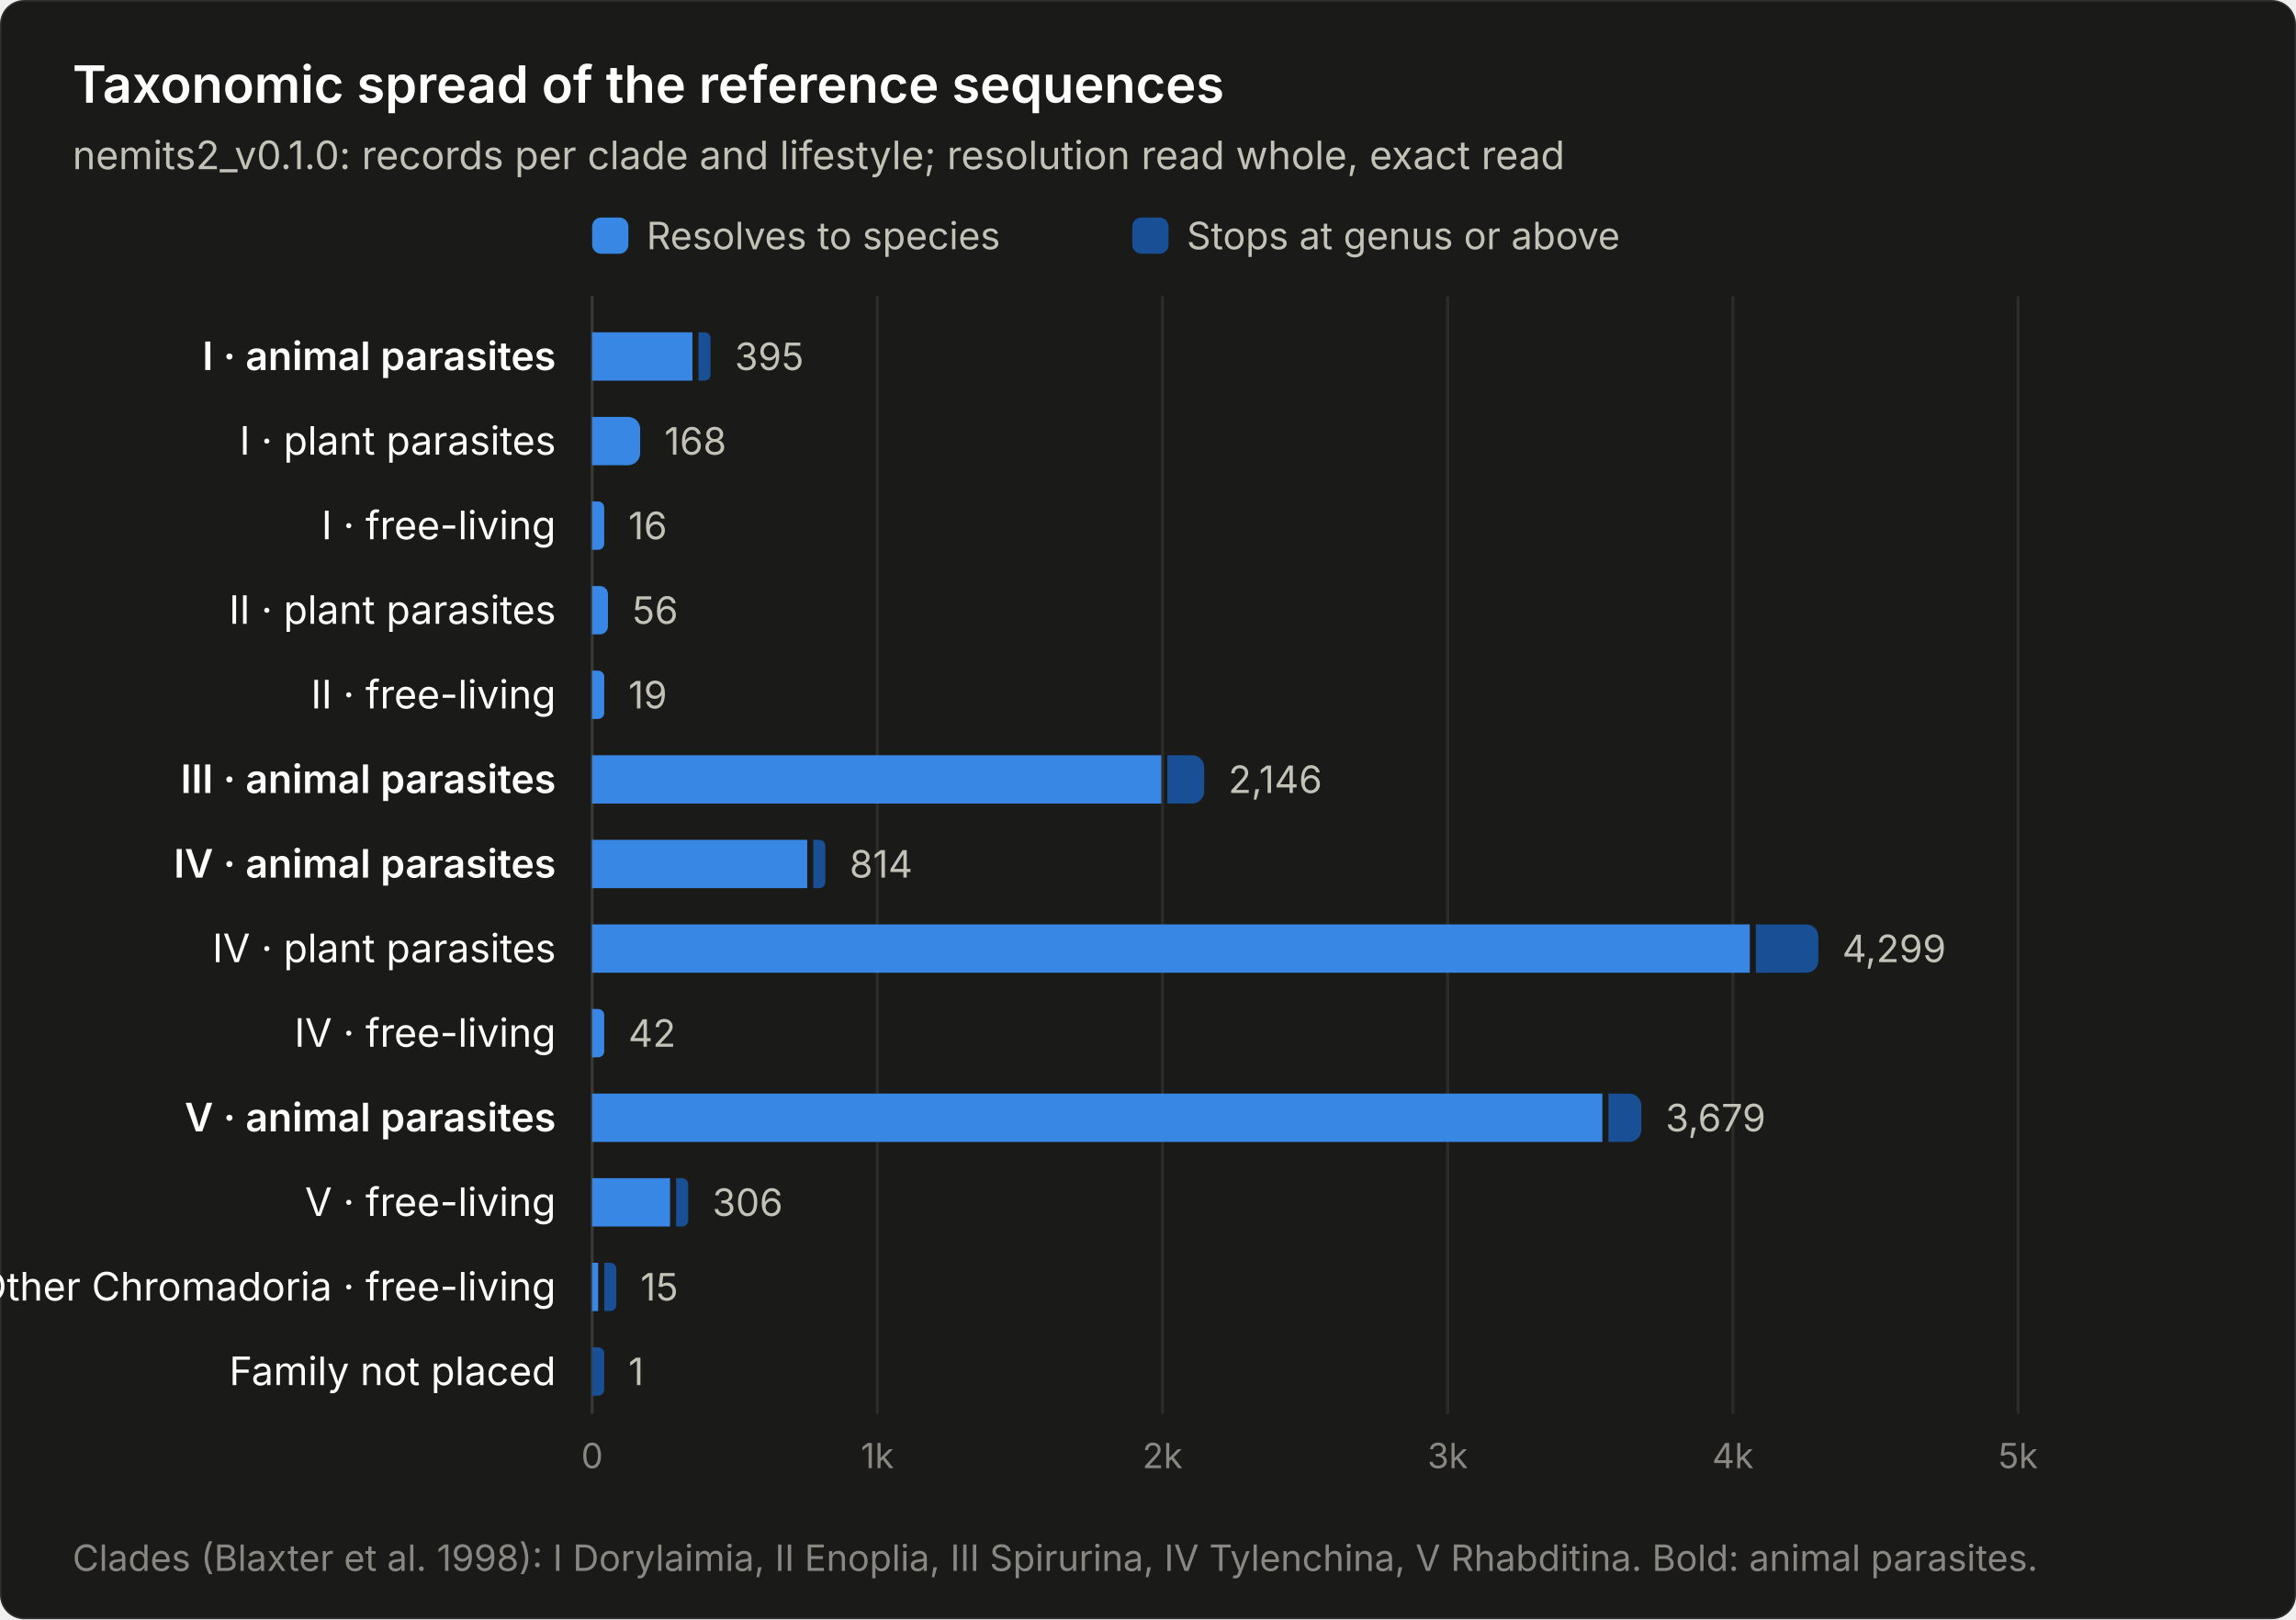
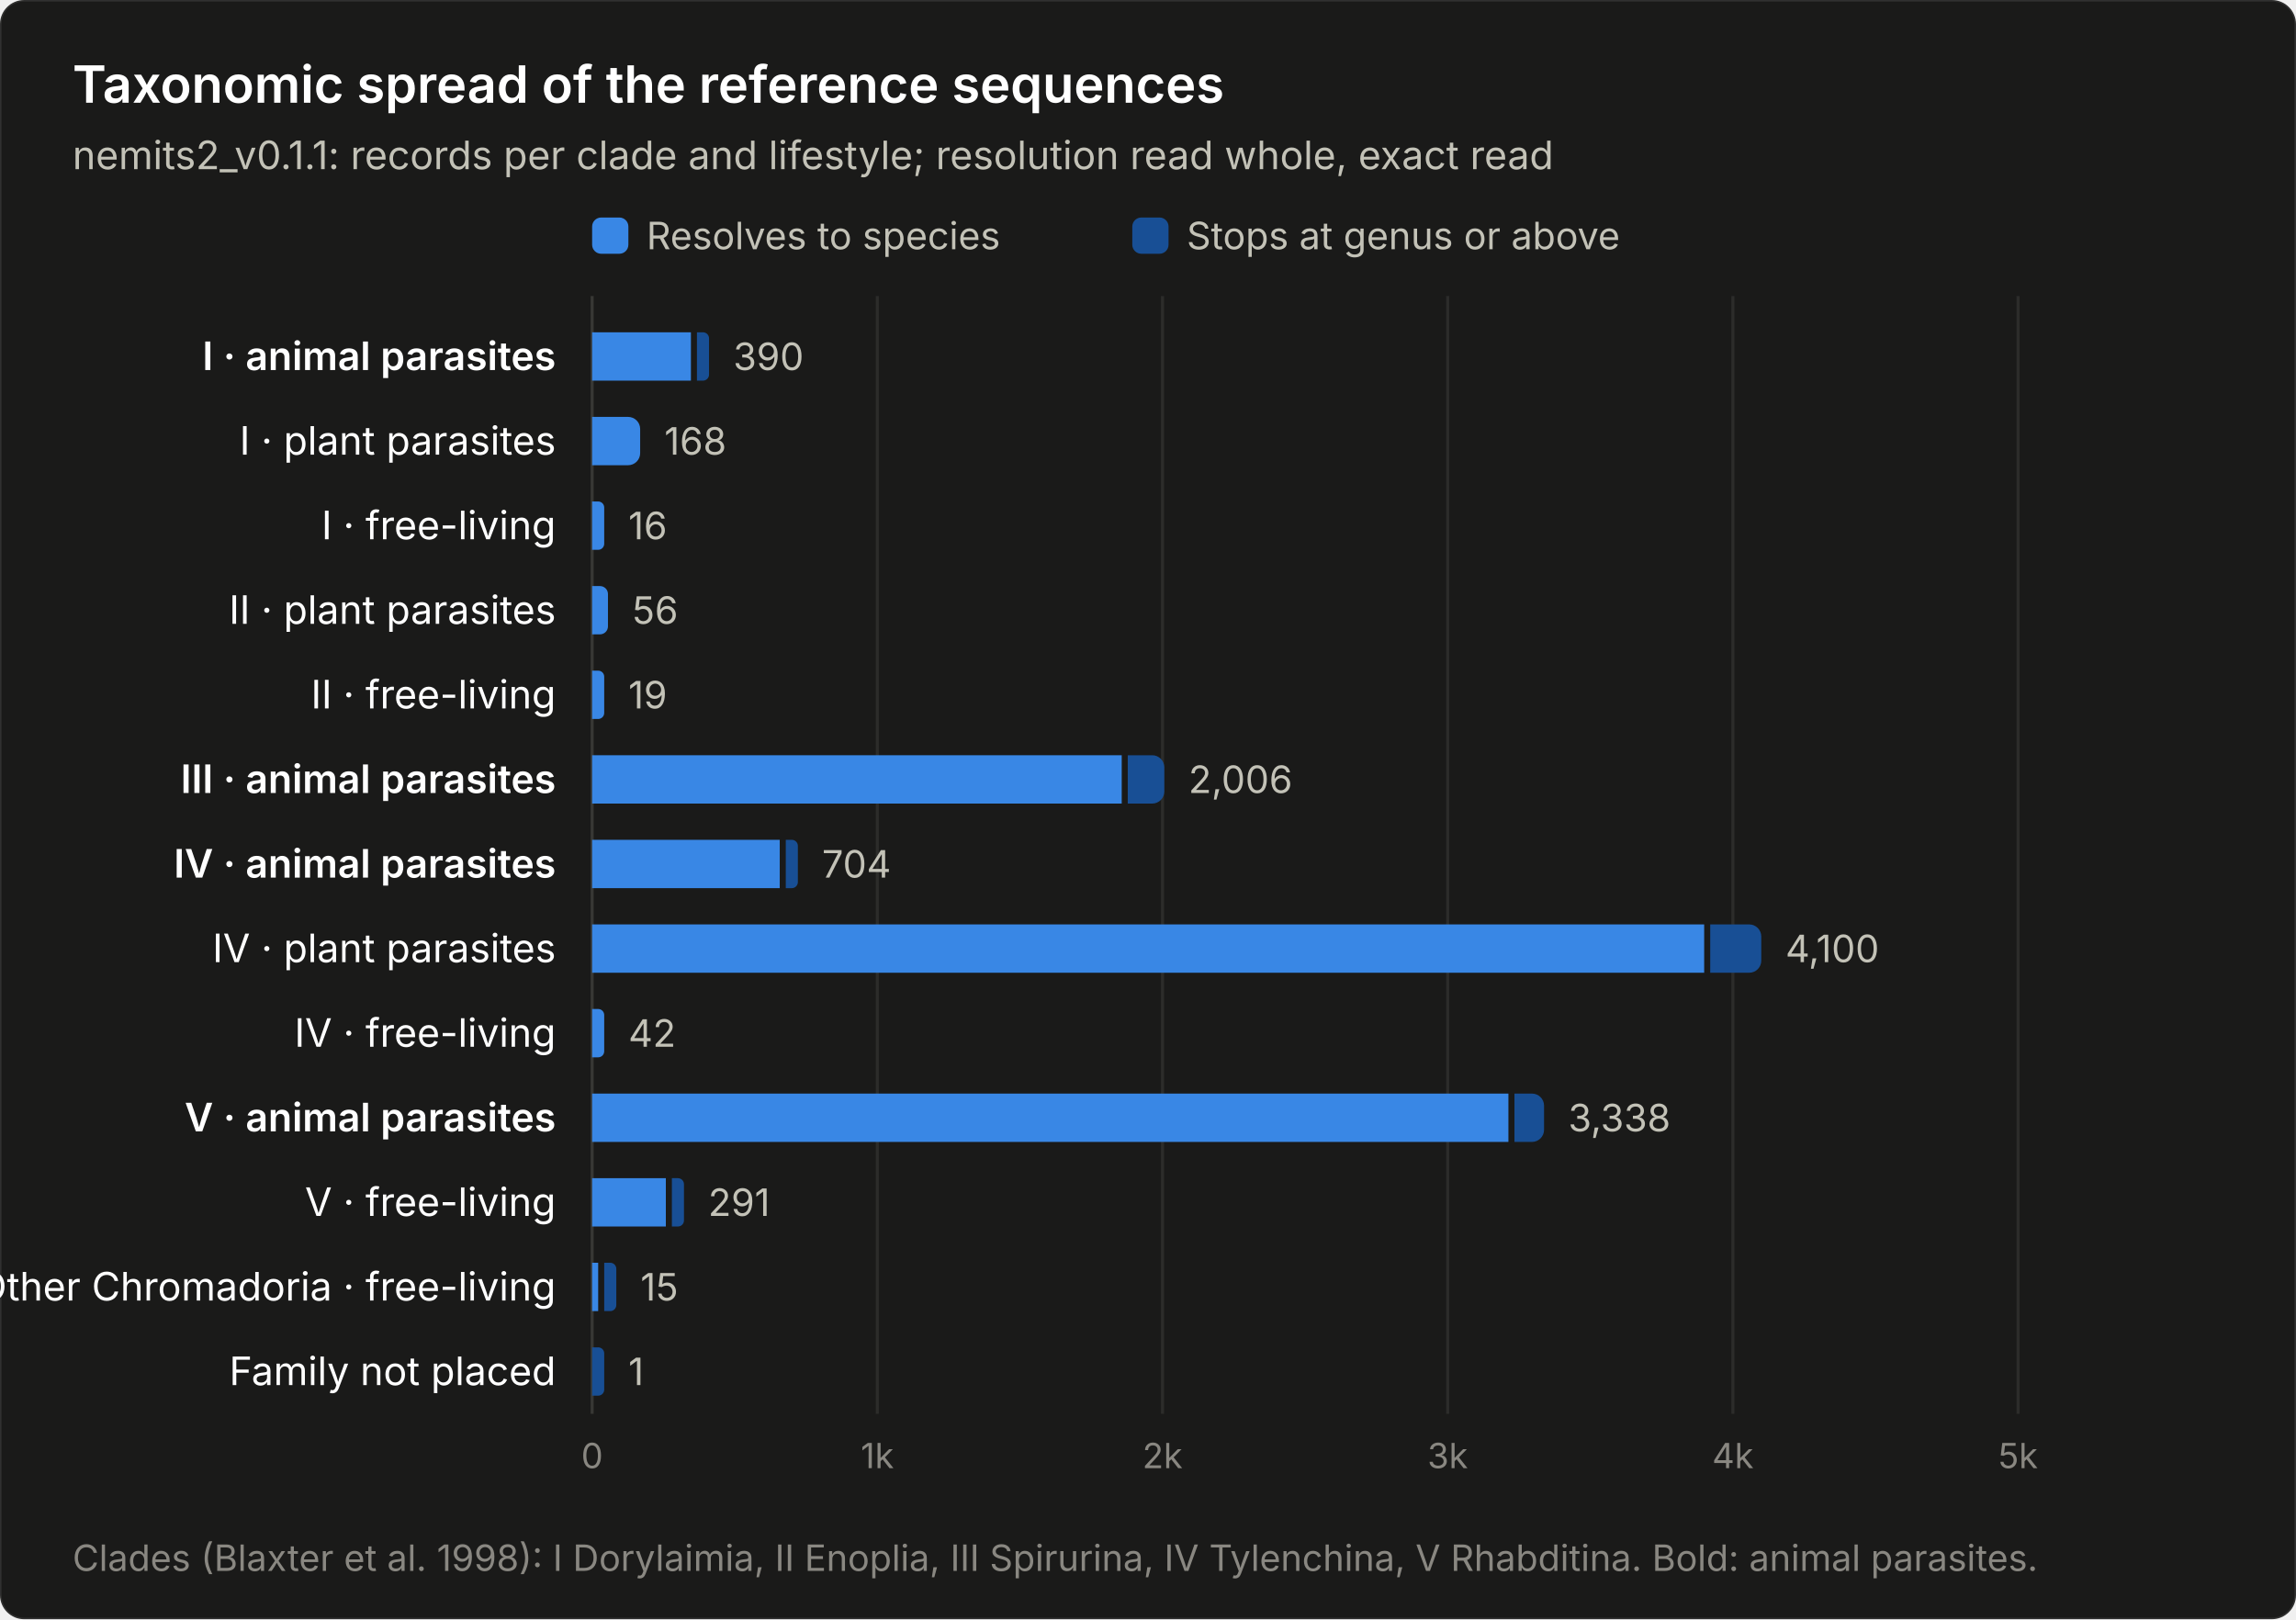
<svg xmlns="http://www.w3.org/2000/svg" width="760" height="536" viewBox="0 0 760 536" font-family="system-ui, -apple-system, &quot;Segoe UI&quot;, sans-serif" role="img" aria-label="Taxonomic spread of the reference sequences">
  <rect width="760" height="536" rx="8" fill="#1a1a19" stroke="rgba(255,255,255,0.10)" />
  <text x="24" y="34" font-size="17" font-weight="600" fill="#ffffff">Taxonomic spread of the reference sequences</text>
-   <text x="24" y="56" font-size="13" fill="#c3c2b7">nemits2_v0.1.0: records per clade and lifestyle; resolution read whole, exact read</text>
+   <text x="24" y="56" font-size="13" fill="#c3c2b7">nemits2_v0.1.1: records per clade and lifestyle; resolution read whole, exact read</text>
  <rect x="196" y="72" width="12" height="12" rx="3" fill="#3987e5" />
  <text x="214" y="82.5" font-size="12.5" fill="#c3c2b7">Resolves to species</text>
  <rect x="374.8" y="72" width="12" height="12" rx="3" fill="#184f95" />
  <text x="392.8" y="82.5" font-size="12.5" fill="#c3c2b7">Stops at genus or above</text>
  <line x1="196.0" y1="98" x2="196.0" y2="468" stroke="#383835" stroke-width="1" />
  <text x="196.0" y="486" font-size="11.5" fill="#898781" text-anchor="middle" font-variant-numeric="tabular-nums">0</text>
  <line x1="290.4" y1="98" x2="290.4" y2="468" stroke="#2c2c2a" stroke-width="1" />
  <text x="290.4" y="486" font-size="11.5" fill="#898781" text-anchor="middle" font-variant-numeric="tabular-nums">1k</text>
  <line x1="384.8" y1="98" x2="384.8" y2="468" stroke="#2c2c2a" stroke-width="1" />
  <text x="384.8" y="486" font-size="11.5" fill="#898781" text-anchor="middle" font-variant-numeric="tabular-nums">2k</text>
  <line x1="479.2" y1="98" x2="479.2" y2="468" stroke="#2c2c2a" stroke-width="1" />
  <text x="479.2" y="486" font-size="11.5" fill="#898781" text-anchor="middle" font-variant-numeric="tabular-nums">3k</text>
  <line x1="573.6" y1="98" x2="573.6" y2="468" stroke="#2c2c2a" stroke-width="1" />
  <text x="573.6" y="486" font-size="11.5" fill="#898781" text-anchor="middle" font-variant-numeric="tabular-nums">4k</text>
  <line x1="668.0" y1="98" x2="668.0" y2="468" stroke="#2c2c2a" stroke-width="1" />
  <text x="668.0" y="486" font-size="11.5" fill="#898781" text-anchor="middle" font-variant-numeric="tabular-nums">5k</text>
  <text x="184" y="122.5" font-size="13" font-weight="600" fill="#ffffff" text-anchor="end">I · animal parasites</text>
-   <rect x="196.0" y="110.0" width="33.2" height="16" fill="#3987e5" />
-   <path d="M231.2,110.0 h2.0 a2.0,2.0 0 0 1 2.0,2.0 v12.0 a2.0,2.0 0 0 1 -2.0,2.0 h-2.0 z" fill="#184f95" />
-   <text x="243.2" y="122.5" font-size="12.5" fill="#c3c2b7" font-variant-numeric="tabular-nums">395</text>
+   <rect x="196.0" y="110.0" width="32.7" height="16" fill="#3987e5" />
+   <path d="M230.7,110.0 h2.0 a2.0,2.0 0 0 1 2.0,2.0 v12.0 a2.0,2.0 0 0 1 -2.0,2.0 h-2.0 z" fill="#184f95" />
+   <text x="242.7" y="122.5" font-size="12.5" fill="#c3c2b7" font-variant-numeric="tabular-nums">390</text>
  <text x="184" y="150.5" font-size="13" font-weight="400" fill="#ffffff" text-anchor="end">I · plant parasites</text>
  <path d="M196.0,138.0 h11.9 a4,4 0 0 1 4,4 v8.0 a4,4 0 0 1 -4,4 h-11.9 z" fill="#3987e5" />
  <text x="219.9" y="150.5" font-size="12.5" fill="#c3c2b7" font-variant-numeric="tabular-nums">168</text>
  <text x="184" y="178.5" font-size="13" font-weight="400" fill="#ffffff" text-anchor="end">I · free-living</text>
  <path d="M196.0,166.0 h2.0 a2.0,2.0 0 0 1 2.0,2.0 v12.0 a2.0,2.0 0 0 1 -2.0,2.0 h-2.0 z" fill="#3987e5" />
  <text x="208.0" y="178.5" font-size="12.5" fill="#c3c2b7" font-variant-numeric="tabular-nums">16</text>
  <text x="184" y="206.5" font-size="13" font-weight="400" fill="#ffffff" text-anchor="end">II · plant parasites</text>
  <path d="M196.0,194.0 h2.6 a2.643,2.643 0 0 1 2.643,2.643 v10.7 a2.643,2.643 0 0 1 -2.643,2.643 h-2.6 z" fill="#3987e5" />
  <text x="209.3" y="206.5" font-size="12.5" fill="#c3c2b7" font-variant-numeric="tabular-nums">56</text>
  <text x="184" y="234.5" font-size="13" font-weight="400" fill="#ffffff" text-anchor="end">II · free-living</text>
  <path d="M196.0,222.0 h2.0 a2.0,2.0 0 0 1 2.0,2.0 v12.0 a2.0,2.0 0 0 1 -2.0,2.0 h-2.0 z" fill="#3987e5" />
  <text x="208.0" y="234.5" font-size="12.5" fill="#c3c2b7" font-variant-numeric="tabular-nums">19</text>
  <text x="184" y="262.5" font-size="13" font-weight="600" fill="#ffffff" text-anchor="end">III · animal parasites</text>
-   <rect x="196.0" y="250.0" width="188.4" height="16" fill="#3987e5" />
-   <path d="M386.4,250.0 h8.2 a4,4 0 0 1 4,4 v8.0 a4,4 0 0 1 -4,4 h-8.2 z" fill="#184f95" />
-   <text x="406.6" y="262.5" font-size="12.5" fill="#c3c2b7" font-variant-numeric="tabular-nums">2,146</text>
+   <rect x="196.0" y="250.0" width="175.3" height="16" fill="#3987e5" />
+   <path d="M373.3,250.0 h8.1 a4,4 0 0 1 4,4 v8.0 a4,4 0 0 1 -4,4 h-8.1 z" fill="#184f95" />
+   <text x="393.4" y="262.5" font-size="12.5" fill="#c3c2b7" font-variant-numeric="tabular-nums">2,006</text>
  <text x="184" y="290.5" font-size="13" font-weight="600" fill="#ffffff" text-anchor="end">IV · animal parasites</text>
-   <rect x="196.0" y="278.0" width="71.2" height="16" fill="#3987e5" />
-   <path d="M269.2,278.0 h2.0 a2.0,2.0 0 0 1 2.0,2.0 v12.0 a2.0,2.0 0 0 1 -2.0,2.0 h-2.0 z" fill="#184f95" />
-   <text x="281.2" y="290.5" font-size="12.5" fill="#c3c2b7" font-variant-numeric="tabular-nums">814</text>
+   <rect x="196.0" y="278.0" width="62.1" height="16" fill="#3987e5" />
+   <path d="M260.1,278.0 h2.0 a2.0,2.0 0 0 1 2.0,2.0 v12.0 a2.0,2.0 0 0 1 -2.0,2.0 h-2.0 z" fill="#184f95" />
+   <text x="272.1" y="290.5" font-size="12.5" fill="#c3c2b7" font-variant-numeric="tabular-nums">704</text>
  <text x="184" y="318.5" font-size="13" font-weight="400" fill="#ffffff" text-anchor="end">IV · plant parasites</text>
-   <rect x="196.0" y="306.0" width="383.2" height="16" fill="#3987e5" />
-   <path d="M581.2,306.0 h16.7 a4,4 0 0 1 4,4 v8.0 a4,4 0 0 1 -4,4 h-16.7 z" fill="#184f95" />
-   <text x="609.8" y="318.5" font-size="12.5" fill="#c3c2b7" font-variant-numeric="tabular-nums">4,299</text>
+   <rect x="196.0" y="306.0" width="368.1" height="16" fill="#3987e5" />
+   <path d="M566.1,306.0 h12.9 a4,4 0 0 1 4,4 v8.0 a4,4 0 0 1 -4,4 h-12.9 z" fill="#184f95" />
+   <text x="591.0" y="318.5" font-size="12.5" fill="#c3c2b7" font-variant-numeric="tabular-nums">4,100</text>
  <text x="184" y="346.5" font-size="13" font-weight="400" fill="#ffffff" text-anchor="end">IV · free-living</text>
  <path d="M196.0,334.0 h2.0 a2.0,2.0 0 0 1 2.0,2.0 v12.0 a2.0,2.0 0 0 1 -2.0,2.0 h-2.0 z" fill="#3987e5" />
  <text x="208.0" y="346.5" font-size="12.5" fill="#c3c2b7" font-variant-numeric="tabular-nums">42</text>
  <text x="184" y="374.5" font-size="13" font-weight="600" fill="#ffffff" text-anchor="end">V · animal parasites</text>
-   <rect x="196.0" y="362.0" width="334.4" height="16" fill="#3987e5" />
-   <path d="M532.4,362.0 h6.9 a4,4 0 0 1 4,4 v8.0 a4,4 0 0 1 -4,4 h-6.9 z" fill="#184f95" />
-   <text x="551.3" y="374.5" font-size="12.5" fill="#c3c2b7" font-variant-numeric="tabular-nums">3,679</text>
+   <rect x="196.0" y="362.0" width="303.3" height="16" fill="#3987e5" />
+   <path d="M501.3,362.0 h5.8 a4,4 0 0 1 4,4 v8.0 a4,4 0 0 1 -4,4 h-5.8 z" fill="#184f95" />
+   <text x="519.1" y="374.5" font-size="12.5" fill="#c3c2b7" font-variant-numeric="tabular-nums">3,338</text>
  <text x="184" y="402.5" font-size="13" font-weight="400" fill="#ffffff" text-anchor="end">V · free-living</text>
-   <rect x="196.0" y="390.0" width="25.8" height="16" fill="#3987e5" />
-   <path d="M223.8,390.0 h2.0 a2.0,2.0 0 0 1 2.0,2.0 v12.0 a2.0,2.0 0 0 1 -2.0,2.0 h-2.0 z" fill="#184f95" />
-   <text x="235.8" y="402.5" font-size="12.5" fill="#c3c2b7" font-variant-numeric="tabular-nums">306</text>
+   <rect x="196.0" y="390.0" width="24.4" height="16" fill="#3987e5" />
+   <path d="M222.4,390.0 h2.0 a2.0,2.0 0 0 1 2.0,2.0 v12.0 a2.0,2.0 0 0 1 -2.0,2.0 h-2.0 z" fill="#184f95" />
+   <text x="234.4" y="402.5" font-size="12.5" fill="#c3c2b7" font-variant-numeric="tabular-nums">291</text>
  <text x="184" y="430.5" font-size="13" font-weight="400" fill="#ffffff" text-anchor="end">Other Chromadoria · free-living</text>
  <rect x="196.0" y="418.0" width="2.0" height="16" fill="#3987e5" />
  <path d="M200.0,418.0 h2.0 a2.0,2.0 0 0 1 2.0,2.0 v12.0 a2.0,2.0 0 0 1 -2.0,2.0 h-2.0 z" fill="#184f95" />
  <text x="212.0" y="430.5" font-size="12.5" fill="#c3c2b7" font-variant-numeric="tabular-nums">15</text>
  <text x="184" y="458.5" font-size="13" font-weight="400" fill="#ffffff" text-anchor="end">Family not placed</text>
  <path d="M196.0,446.0 h2.0 a2.0,2.0 0 0 1 2.0,2.0 v12.0 a2.0,2.0 0 0 1 -2.0,2.0 h-2.0 z" fill="#184f95" />
  <text x="208.0" y="458.5" font-size="12.5" fill="#c3c2b7" font-variant-numeric="tabular-nums">1</text>
  <text x="24" y="520" font-size="12" fill="#898781">Clades (Blaxter et al. 1998): I Dorylaimia, II Enoplia, III Spirurina, IV Tylenchina, V Rhabditina. Bold: animal parasites.</text>
</svg>
